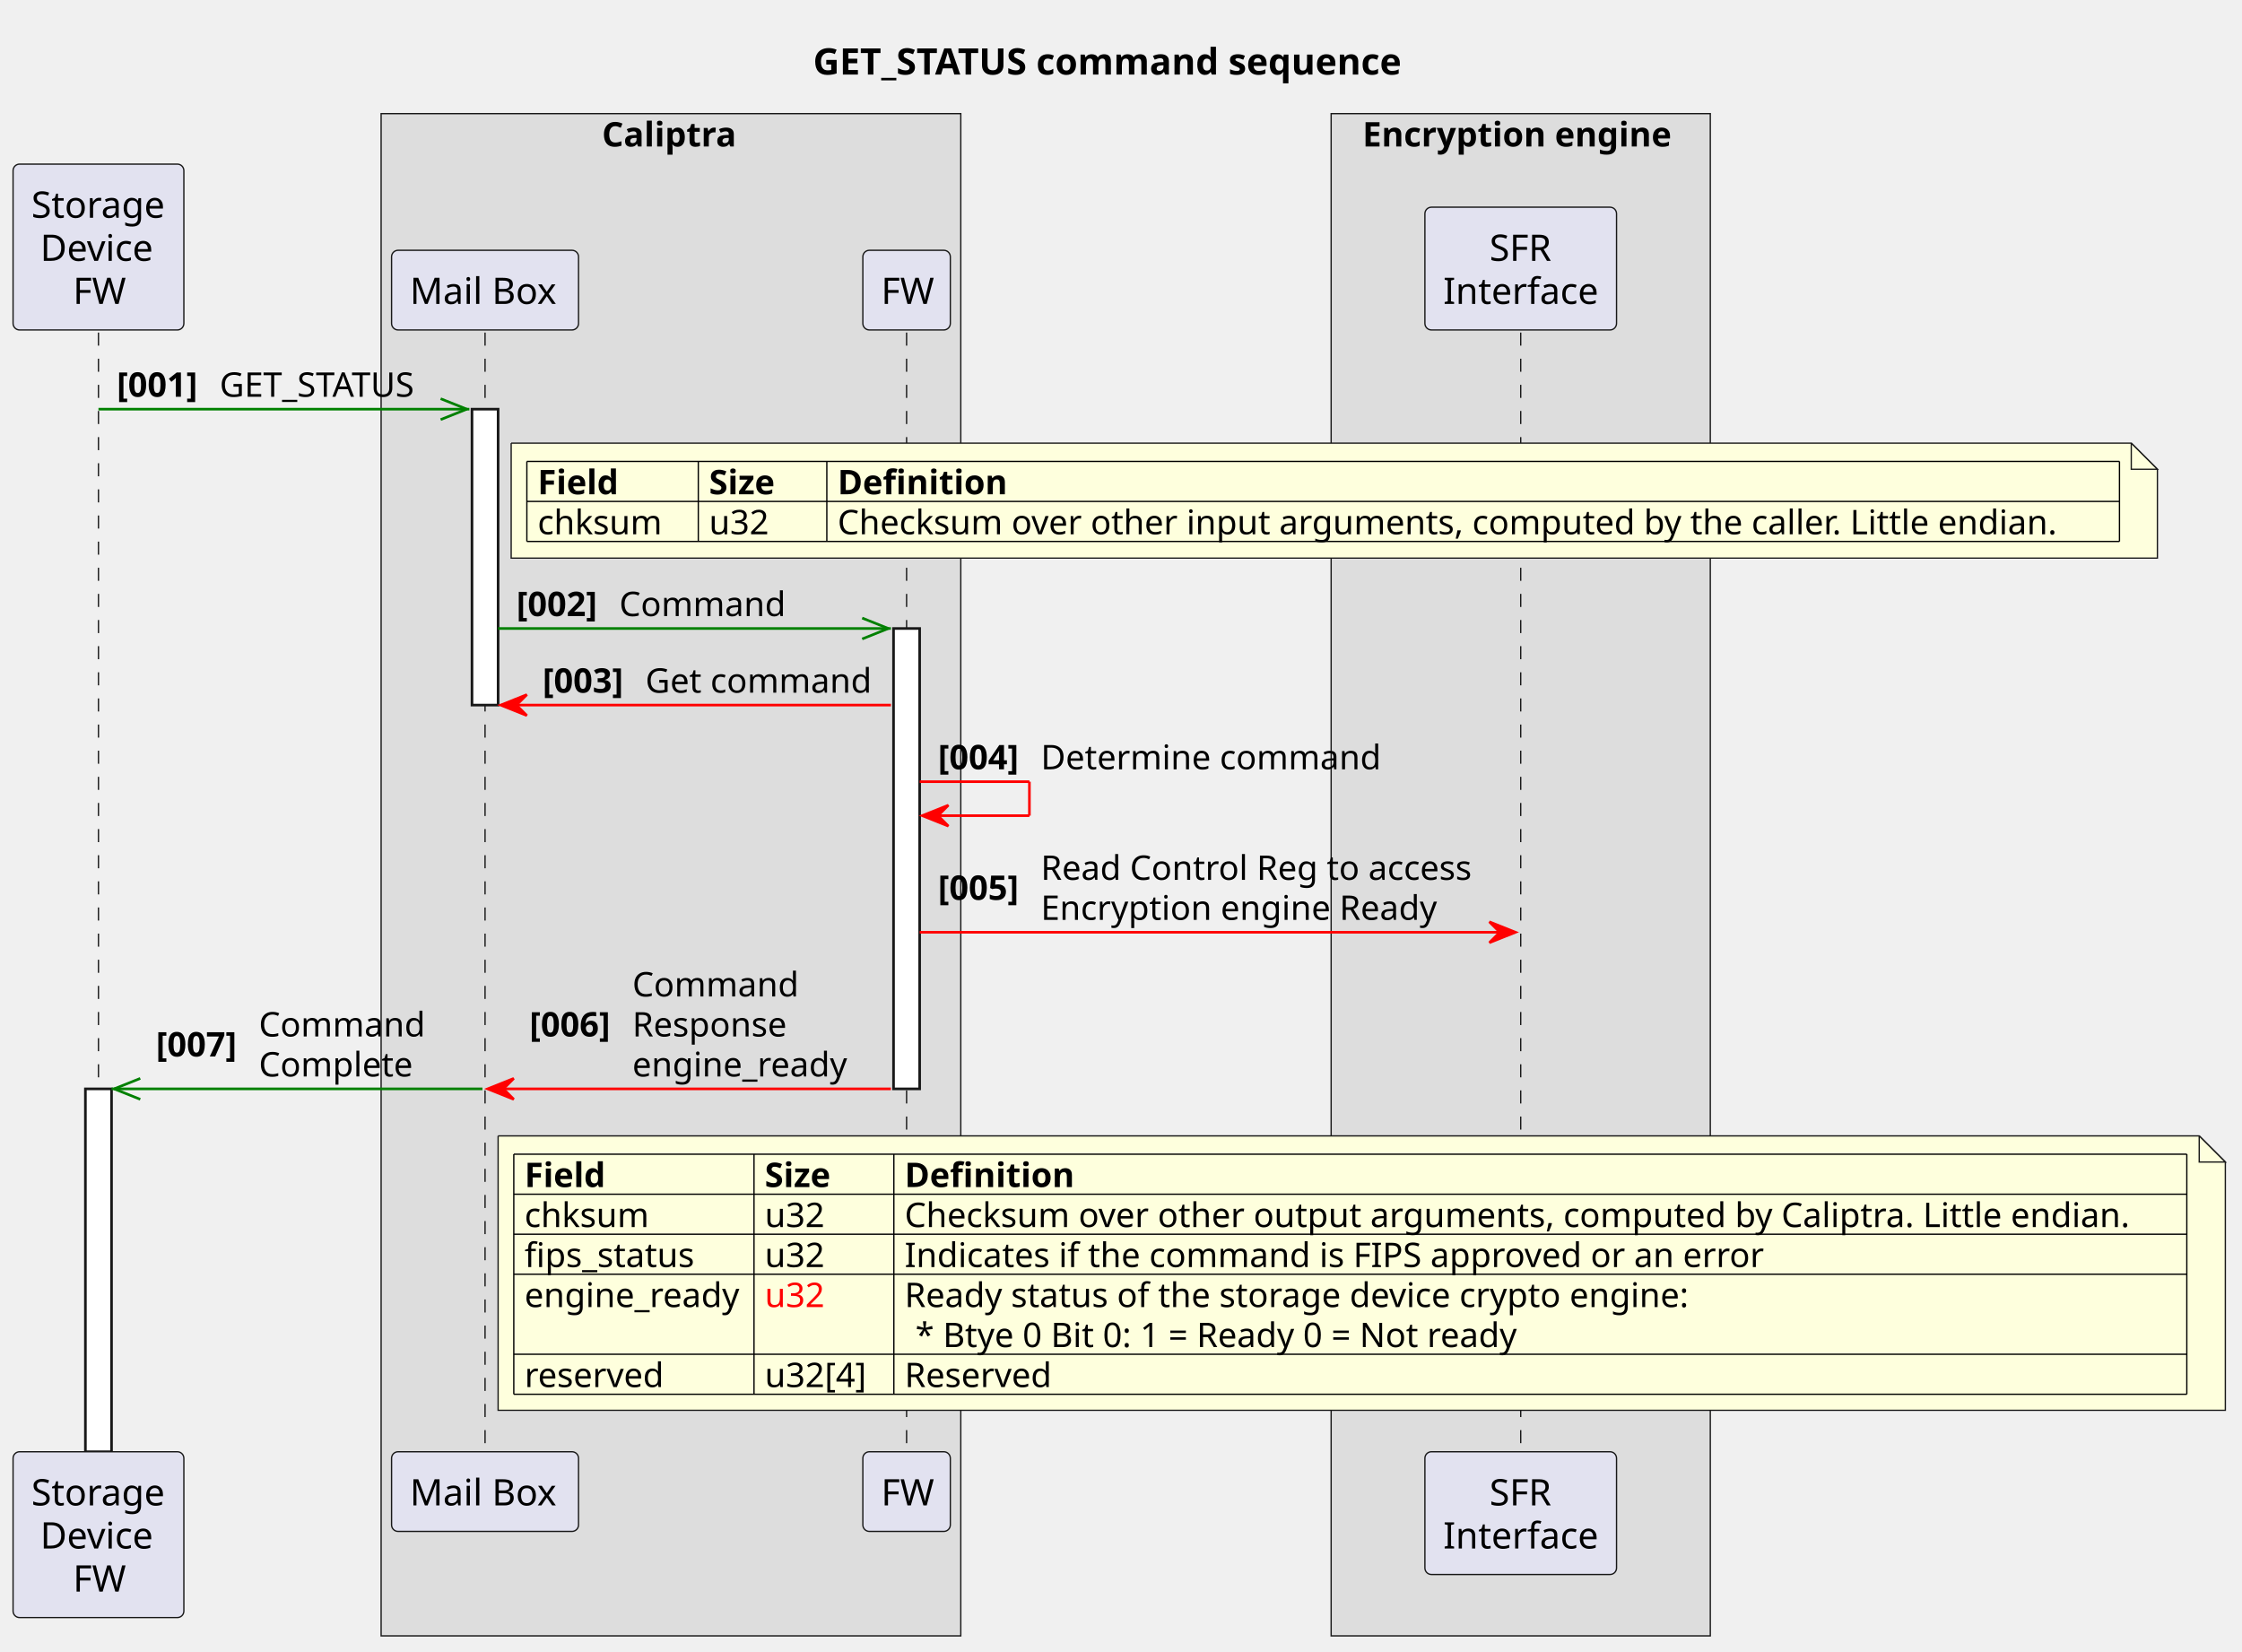
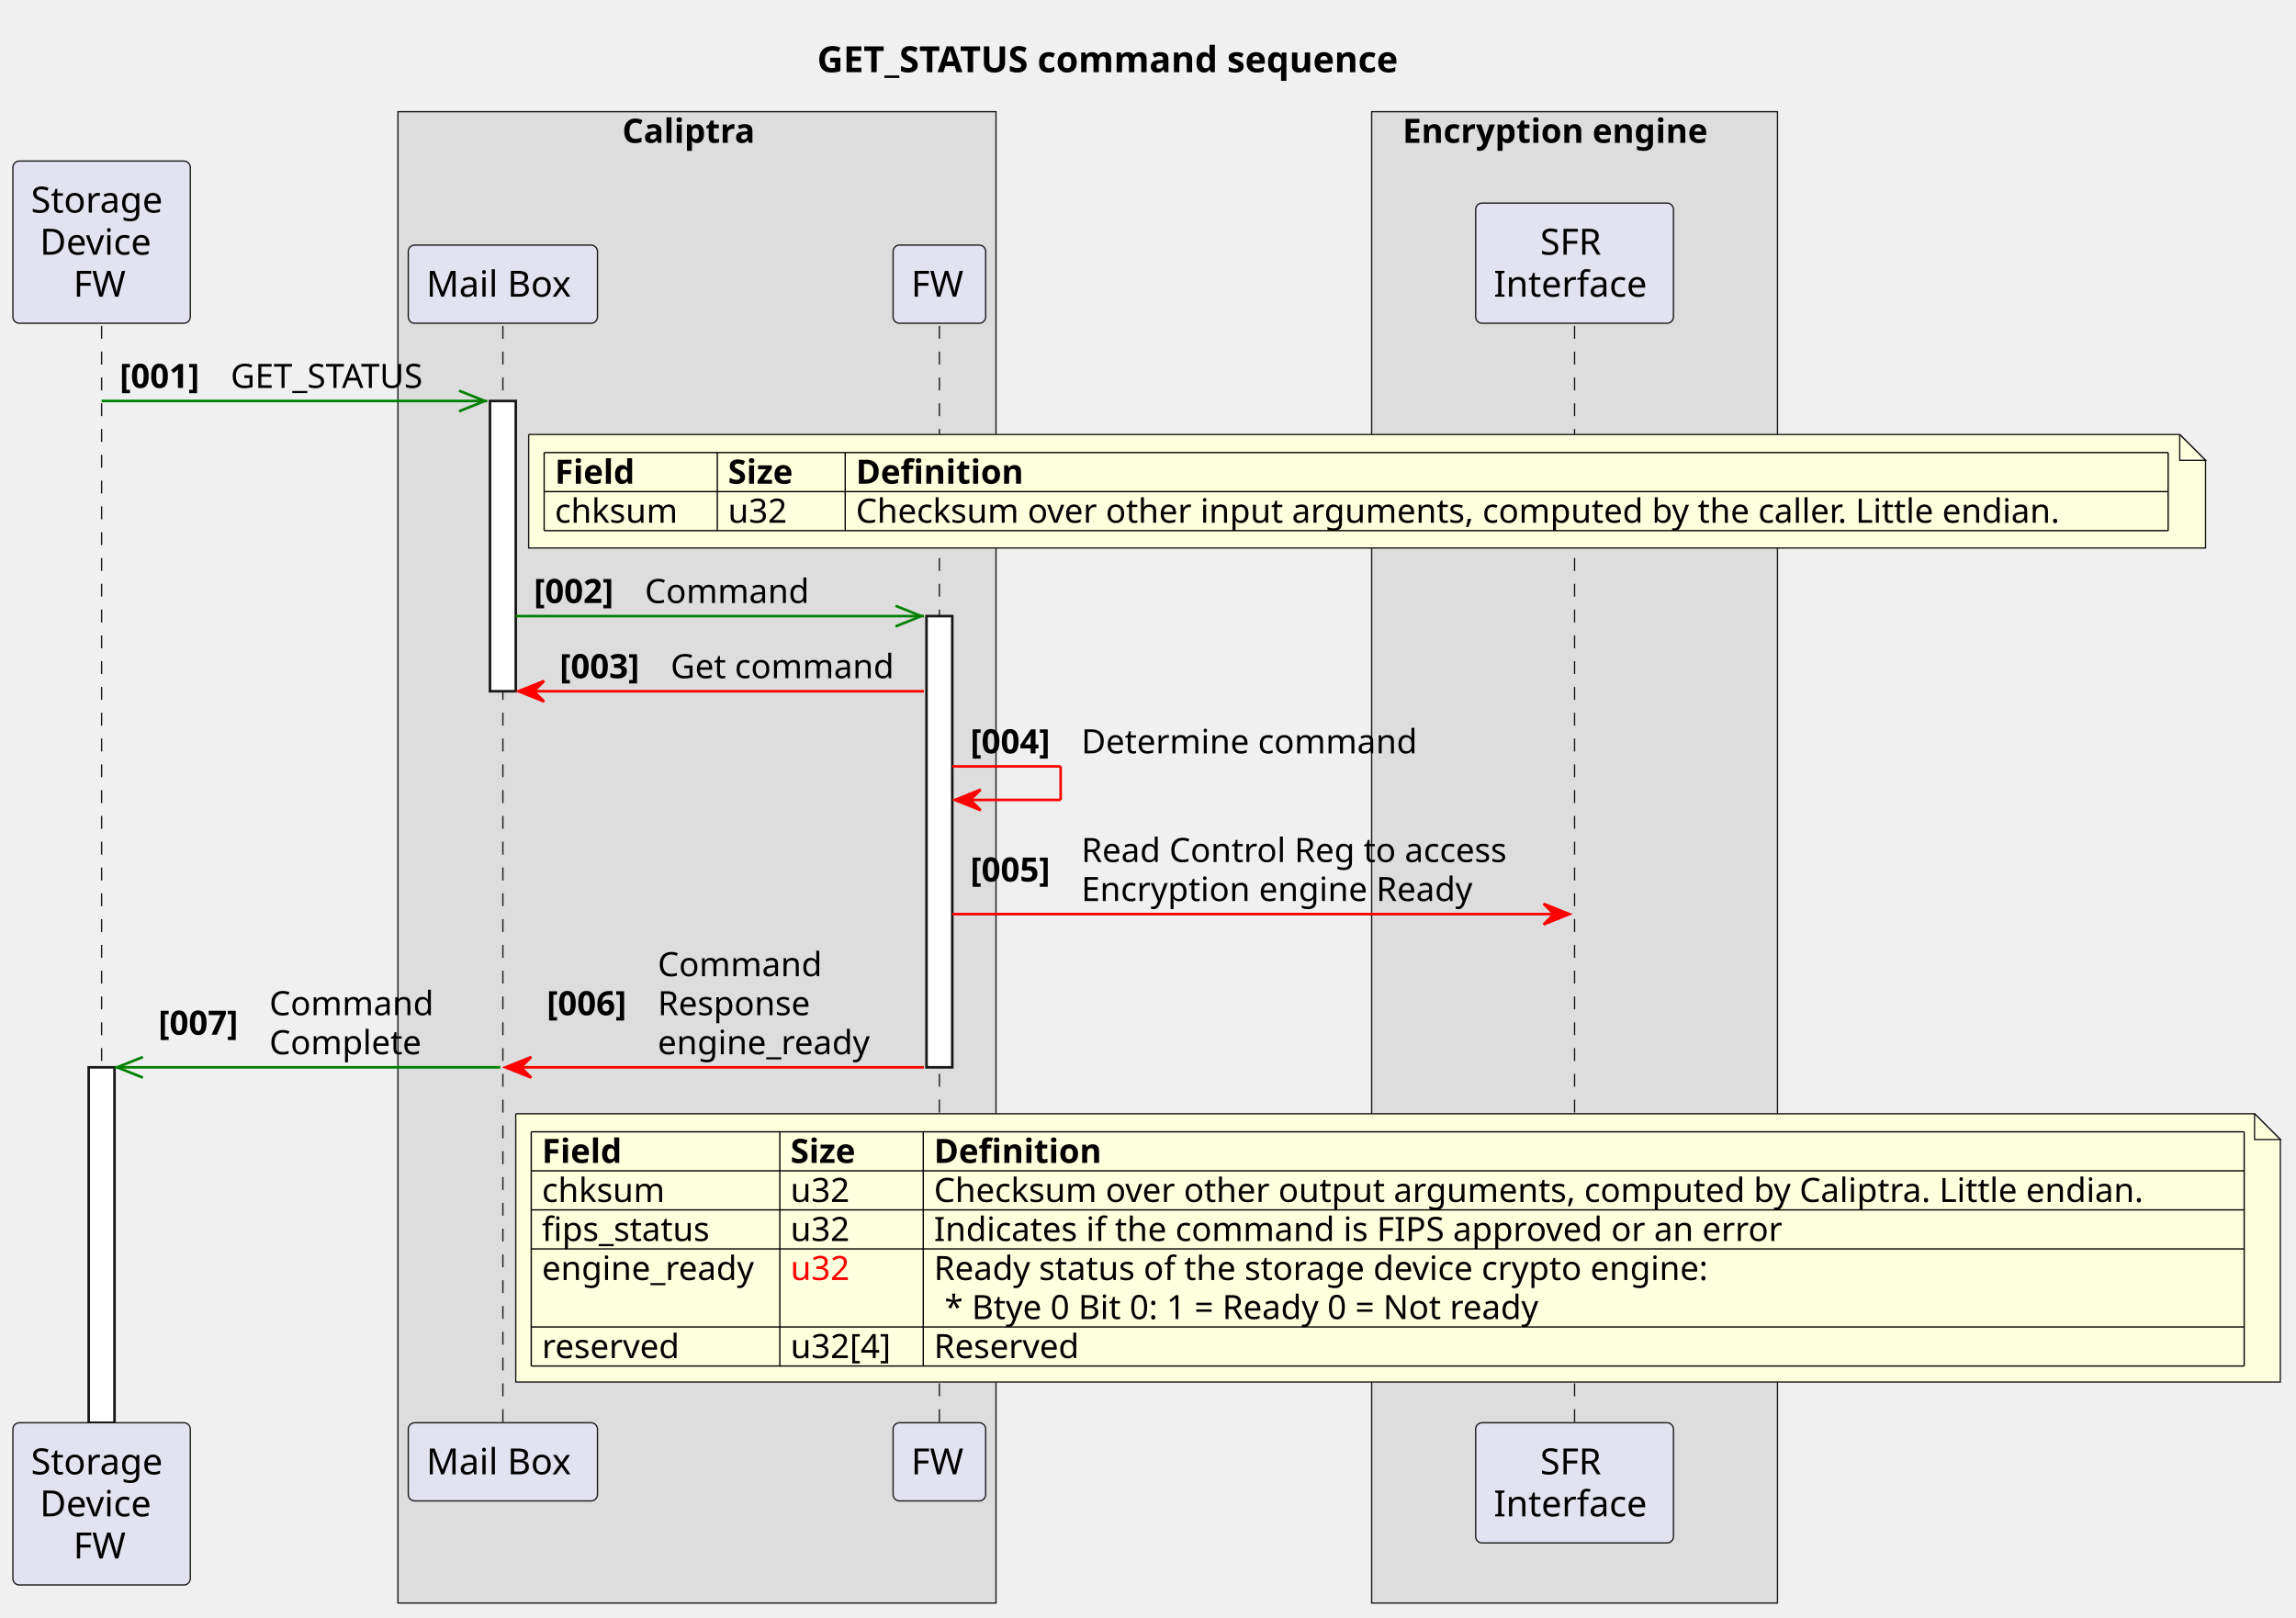
- <svg xmlns="http://www.w3.org/2000/svg" contentStyleType="text/css" data-diagram-type="SEQUENCE" height="632px" preserveAspectRatio="none" style="width:858px;height:632px;background:#FFFFFF;" version="1.1" viewBox="0 0 858 632" width="858px" zoomAndPan="magnify">
+ <svg xmlns="http://www.w3.org/2000/svg" contentStyleType="text/css" data-diagram-type="SEQUENCE" height="627px" preserveAspectRatio="none" style="width:890px;height:627px;background:#FFFFFF;" version="1.1" viewBox="0 0 890 627" width="890px" zoomAndPan="magnify">
  <defs />
  <g>
-     <rect fill="#DDDDDD" height="582.519" style="stroke:#181818;stroke-width:0.5;" width="221.839" x="145.85" y="43.488" />
-     <text fill="#000000" font-family="sans-serif" font-size="13" font-weight="bold" lengthAdjust="spacing" textLength="52.794" x="230.373" y="56.057">Caliptra</text>
-     <rect fill="#DDDDDD" height="582.519" style="stroke:#181818;stroke-width:0.5;" width="145.101" x="509.42" y="43.488" />
-     <text fill="#000000" font-family="sans-serif" font-size="13" font-weight="bold" lengthAdjust="spacing" textLength="121.101" x="521.42" y="56.057">Encryption engine</text>
-     <text fill="#000000" font-family="sans-serif" font-size="14" font-weight="bold" lengthAdjust="spacing" textLength="238.554" x="311.164" y="28.535">GET_STATUS command sequence</text>
+     <rect fill="#DDDDDD" height="578.172" style="stroke:#181818;stroke-width:0.5;" width="231.825" x="154.258" y="43.297" />
+     <text fill="#000000" font-family="sans-serif" font-size="13" font-weight="bold" lengthAdjust="spacing" textLength="57.929" x="241.207" y="55.364">Caliptra</text>
+     <rect fill="#DDDDDD" height="578.172" style="stroke:#181818;stroke-width:0.5;" width="157.32" x="531.689" y="43.297" />
+     <text fill="#000000" font-family="sans-serif" font-size="13" font-weight="bold" lengthAdjust="spacing" textLength="133.32" x="543.689" y="55.364">Encryption engine</text>
+     <text fill="#000000" font-family="sans-serif" font-size="14" font-weight="bold" lengthAdjust="spacing" textLength="260.422" x="316.746" y="27.995">GET_STATUS command sequence</text>
    <g>
-       <rect fill="transparent" height="428.279" width="8" x="34.183" y="127.264" />
-       <line style="stroke:#181818;stroke-width:0.5;stroke-dasharray:5.0,5.0;" x1="37.683" x2="37.683" y1="127.264" y2="555.543" />
+       <rect fill="#000000" fill-opacity="0" height="425.258" width="8" x="35.888" y="126.32" />
+       <line style="stroke:#181818;stroke-width:0.5;stroke-dasharray:5.0,5.0;" x1="39.388" x2="39.388" y1="126.32" y2="551.578" />
    </g>
    <g>
-       <rect fill="#FFFFFF" height="138.863" style="stroke:#181818;stroke-width:1;" width="10" x="32.683" y="416.68" />
+       <rect fill="#FFFFFF" height="137.797" style="stroke:#181818;stroke-width:1;" width="10" x="34.388" y="413.781" />
    </g>
    <g>
-       <rect fill="transparent" height="428.279" width="8" x="182.126" y="127.264" />
-       <line style="stroke:#181818;stroke-width:0.5;stroke-dasharray:5.0,5.0;" x1="185.626" x2="185.626" y1="127.264" y2="555.543" />
+       <rect fill="#000000" fill-opacity="0" height="425.258" width="8" x="191.43" y="126.32" />
+       <line style="stroke:#181818;stroke-width:0.5;stroke-dasharray:5.0,5.0;" x1="194.93" x2="194.93" y1="126.32" y2="551.578" />
    </g>
    <g>
-       <rect fill="#FFFFFF" height="113.242" style="stroke:#181818;stroke-width:1;" width="10" x="180.626" y="156.574" />
+       <rect fill="#FFFFFF" height="112.531" style="stroke:#181818;stroke-width:1;" width="10" x="189.93" y="155.453" />
    </g>
    <g>
-       <rect fill="transparent" height="428.279" width="8" x="343.448" y="127.264" />
-       <line style="stroke:#181818;stroke-width:0.5;stroke-dasharray:5.0,5.0;" x1="346.948" x2="346.948" y1="127.264" y2="555.543" />
+       <rect fill="#000000" fill-opacity="0" height="425.258" width="8" x="360.636" y="126.32" />
+       <line style="stroke:#181818;stroke-width:0.5;stroke-dasharray:5.0,5.0;" x1="364.136" x2="364.136" y1="126.32" y2="551.578" />
    </g>
    <g>
-       <rect fill="#FFFFFF" height="176.174" style="stroke:#181818;stroke-width:1;" width="10" x="341.948" y="240.506" />
+       <rect fill="#FFFFFF" height="174.93" style="stroke:#181818;stroke-width:1;" width="10" x="359.136" y="238.852" />
    </g>
    <g>
-       <rect fill="transparent" height="428.279" width="8" x="578.471" y="127.264" />
-       <line style="stroke:#181818;stroke-width:0.5;stroke-dasharray:5.0,5.0;" x1="581.971" x2="581.971" y1="127.264" y2="555.543" />
+       <rect fill="#000000" fill-opacity="0" height="425.258" width="8" x="606.849" y="126.32" />
+       <line style="stroke:#181818;stroke-width:0.5;stroke-dasharray:5.0,5.0;" x1="610.349" x2="610.349" y1="126.32" y2="551.578" />
    </g>
-     <rect fill="#E2E2F0" height="63.465" rx="2.5" ry="2.5" style="stroke:#181818;stroke-width:0.5;" width="65.365" x="5" y="62.799" />
-     <text fill="#000000" font-family="sans-serif" font-size="14" lengthAdjust="spacing" textLength="51.365" x="12" y="83.334">Storage</text>
-     <text fill="#000000" font-family="sans-serif" font-size="14" lengthAdjust="spacing" textLength="44.55" x="15.408" y="99.822">Device</text>
-     <text fill="#000000" font-family="sans-serif" font-size="14" lengthAdjust="spacing" textLength="19.482" x="27.941" y="116.311">FW</text>
-     <rect fill="#E2E2F0" height="30.488" rx="2.5" ry="2.5" style="stroke:#181818;stroke-width:0.5;" width="71.552" x="149.85" y="95.775" />
-     <text fill="#000000" font-family="sans-serif" font-size="14" lengthAdjust="spacing" textLength="57.552" x="156.85" y="116.311">Mail Box</text>
-     <rect fill="#E2E2F0" height="30.488" rx="2.5" ry="2.5" style="stroke:#181818;stroke-width:0.5;" width="33.482" x="330.207" y="95.775" />
-     <text fill="#000000" font-family="sans-serif" font-size="14" lengthAdjust="spacing" textLength="19.482" x="337.207" y="116.311">FW</text>
-     <rect fill="#E2E2F0" height="46.977" rx="2.5" ry="2.5" style="stroke:#181818;stroke-width:0.5;" width="73.336" x="545.303" y="79.287" />
-     <text fill="#000000" font-family="sans-serif" font-size="14" lengthAdjust="spacing" textLength="23.898" x="570.021" y="99.822">SFR</text>
-     <text fill="#000000" font-family="sans-serif" font-size="14" lengthAdjust="spacing" textLength="59.336" x="552.303" y="116.311">Interface</text>
-     <rect fill="#E2E2F0" height="63.465" rx="2.5" ry="2.5" style="stroke:#181818;stroke-width:0.5;" width="65.365" x="5" y="555.543" />
-     <text fill="#000000" font-family="sans-serif" font-size="14" lengthAdjust="spacing" textLength="51.365" x="12" y="576.078">Storage</text>
-     <text fill="#000000" font-family="sans-serif" font-size="14" lengthAdjust="spacing" textLength="44.55" x="15.408" y="592.566">Device</text>
-     <text fill="#000000" font-family="sans-serif" font-size="14" lengthAdjust="spacing" textLength="19.482" x="27.941" y="609.055">FW</text>
-     <rect fill="#E2E2F0" height="30.488" rx="2.5" ry="2.5" style="stroke:#181818;stroke-width:0.5;" width="71.552" x="149.85" y="555.543" />
-     <text fill="#000000" font-family="sans-serif" font-size="14" lengthAdjust="spacing" textLength="57.552" x="156.85" y="576.078">Mail Box</text>
-     <rect fill="#E2E2F0" height="30.488" rx="2.5" ry="2.5" style="stroke:#181818;stroke-width:0.5;" width="33.482" x="330.207" y="555.543" />
-     <text fill="#000000" font-family="sans-serif" font-size="14" lengthAdjust="spacing" textLength="19.482" x="337.207" y="576.078">FW</text>
-     <rect fill="#E2E2F0" height="46.977" rx="2.5" ry="2.5" style="stroke:#181818;stroke-width:0.5;" width="73.336" x="545.303" y="555.543" />
-     <text fill="#000000" font-family="sans-serif" font-size="14" lengthAdjust="spacing" textLength="23.898" x="570.021" y="576.078">SFR</text>
-     <text fill="#000000" font-family="sans-serif" font-size="14" lengthAdjust="spacing" textLength="59.336" x="552.303" y="592.566">Interface</text>
-     <line style="stroke:#008000;stroke-width:1;" x1="178.626" x2="168.626" y1="156.574" y2="152.574" />
-     <line style="stroke:#008000;stroke-width:1;" x1="178.626" x2="168.626" y1="156.574" y2="160.574" />
-     <line style="stroke:#008000;stroke-width:1;" x1="37.683" x2="179.626" y1="156.574" y2="156.574" />
-     <text fill="#000000" font-family="sans-serif" font-size="13" font-weight="bold" lengthAdjust="spacing" textLength="35.363" x="44.683" y="151.832">[001]</text>
-     <text fill="#000000" font-family="sans-serif" font-size="13" lengthAdjust="spacing" textLength="79.581" x="84.045" y="151.832">GET_STATUS</text>
-     <path d="M195.626,169.574 L195.626,213.574 L825.626,213.574 L825.626,179.574 L815.626,169.574 L195.626,169.574 " fill="#FEFFDD" style="stroke:#181818;stroke-width:0.5;" />
-     <path d="M815.626,169.574 L815.626,179.574 L825.626,179.574 L815.626,169.574 " fill="#FEFFDD" style="stroke:#181818;stroke-width:0.5;" />
-     <text fill="#000000" font-family="sans-serif" font-size="13" lengthAdjust="spacing" textLength="4.113" x="201.626" y="189.143"> </text>
-     <text fill="#000000" font-family="sans-serif" font-size="13" font-weight="bold" lengthAdjust="spacing" textLength="32.151" x="205.739" y="189.143">Field</text>
-     <text fill="#000000" font-family="sans-serif" font-size="13" lengthAdjust="spacing" textLength="4.113" x="267.235" y="189.143"> </text>
-     <text fill="#000000" font-family="sans-serif" font-size="13" font-weight="bold" lengthAdjust="spacing" textLength="26.952" x="271.349" y="189.143">Size</text>
-     <text fill="#000000" font-family="sans-serif" font-size="13" lengthAdjust="spacing" textLength="4.113" x="316.423" y="189.143"> </text>
-     <text fill="#000000" font-family="sans-serif" font-size="13" font-weight="bold" lengthAdjust="spacing" textLength="66.644" x="320.537" y="189.143">Definition</text>
-     <text fill="#000000" font-family="sans-serif" font-size="13" lengthAdjust="spacing" textLength="49.156" x="205.739" y="204.453">chksum</text>
-     <text fill="#000000" font-family="sans-serif" font-size="13" lengthAdjust="spacing" textLength="24.508" x="271.349" y="204.453">u32</text>
-     <text fill="#000000" font-family="sans-serif" font-size="13" lengthAdjust="spacing" textLength="486.459" x="320.537" y="204.453">Checksum over other input arguments, computed by the caller. Little endian.</text>
-     <line style="stroke:#000000;stroke-width:0.5;" x1="201.626" x2="811.109" y1="176.574" y2="176.574" />
-     <line style="stroke:#000000;stroke-width:0.5;" x1="201.626" x2="811.109" y1="191.885" y2="191.885" />
-     <line style="stroke:#000000;stroke-width:0.5;" x1="201.626" x2="811.109" y1="207.195" y2="207.195" />
-     <line style="stroke:#000000;stroke-width:0.5;" x1="201.626" x2="201.626" y1="176.574" y2="207.195" />
-     <line style="stroke:#000000;stroke-width:0.5;" x1="267.235" x2="267.235" y1="176.574" y2="207.195" />
-     <line style="stroke:#000000;stroke-width:0.5;" x1="316.423" x2="316.423" y1="176.574" y2="207.195" />
-     <line style="stroke:#000000;stroke-width:0.5;" x1="811.109" x2="811.109" y1="176.574" y2="207.195" />
-     <line style="stroke:#008000;stroke-width:1;" x1="339.948" x2="329.948" y1="240.506" y2="236.506" />
-     <line style="stroke:#008000;stroke-width:1;" x1="339.948" x2="329.948" y1="240.506" y2="244.506" />
-     <line style="stroke:#008000;stroke-width:1;" x1="190.626" x2="340.948" y1="240.506" y2="240.506" />
-     <text fill="#000000" font-family="sans-serif" font-size="13" font-weight="bold" lengthAdjust="spacing" textLength="35.363" x="197.626" y="235.764">[002]</text>
-     <text fill="#000000" font-family="sans-serif" font-size="13" lengthAdjust="spacing" textLength="64.683" x="236.989" y="235.764">Command</text>
-     <polygon fill="#FF0000" points="201.626,265.816,191.626,269.816,201.626,273.816,197.626,269.816" style="stroke:#FF0000;stroke-width:1;" />
-     <line style="stroke:#FF0000;stroke-width:1;" x1="195.626" x2="340.948" y1="269.816" y2="269.816" />
-     <text fill="#000000" font-family="sans-serif" font-size="13" font-weight="bold" lengthAdjust="spacing" textLength="35.363" x="207.626" y="265.074">[003]</text>
-     <text fill="#000000" font-family="sans-serif" font-size="13" lengthAdjust="spacing" textLength="87.96" x="246.989" y="265.074">Get command</text>
-     <line style="stroke:#FF0000;stroke-width:1;" x1="351.948" x2="393.948" y1="299.127" y2="299.127" />
-     <line style="stroke:#FF0000;stroke-width:1;" x1="393.948" x2="393.948" y1="299.127" y2="312.127" />
-     <line style="stroke:#FF0000;stroke-width:1;" x1="352.948" x2="393.948" y1="312.127" y2="312.127" />
-     <polygon fill="#FF0000" points="362.948,308.127,352.948,312.127,362.948,316.127,358.948,312.127" style="stroke:#FF0000;stroke-width:1;" />
-     <text fill="#000000" font-family="sans-serif" font-size="13" font-weight="bold" lengthAdjust="spacing" textLength="35.363" x="358.948" y="294.385">[004]</text>
-     <text fill="#000000" font-family="sans-serif" font-size="13" lengthAdjust="spacing" textLength="132.069" x="398.311" y="294.385">Determine command</text>
-     <polygon fill="#FF0000" points="569.971,352.748,579.971,356.748,569.971,360.748,573.971,356.748" style="stroke:#FF0000;stroke-width:1;" />
-     <line style="stroke:#FF0000;stroke-width:1;" x1="351.948" x2="575.971" y1="356.748" y2="356.748" />
-     <text fill="#000000" font-family="sans-serif" font-size="13" font-weight="bold" lengthAdjust="spacing" textLength="35.363" x="358.948" y="344.351">[005]</text>
-     <text fill="#000000" font-family="sans-serif" font-size="13" lengthAdjust="spacing" textLength="171.66" x="398.311" y="336.695">Read Control Reg to access</text>
-     <text fill="#000000" font-family="sans-serif" font-size="13" lengthAdjust="spacing" textLength="155.067" x="398.311" y="352.006">Encryption engine Ready</text>
-     <polygon fill="#FF0000" points="196.626,412.68,186.626,416.68,196.626,420.68,192.626,416.68" style="stroke:#FF0000;stroke-width:1;" />
-     <line style="stroke:#FF0000;stroke-width:1;" x1="190.626" x2="340.948" y1="416.68" y2="416.68" />
-     <text fill="#000000" font-family="sans-serif" font-size="13" font-weight="bold" lengthAdjust="spacing" textLength="35.363" x="202.626" y="396.627">[006]</text>
-     <text fill="#000000" font-family="sans-serif" font-size="13" lengthAdjust="spacing" textLength="64.683" x="241.989" y="381.316">Command</text>
-     <text fill="#000000" font-family="sans-serif" font-size="13" lengthAdjust="spacing" textLength="60.195" x="241.989" y="396.627">Response</text>
-     <text fill="#000000" font-family="sans-serif" font-size="13" lengthAdjust="spacing" textLength="83.7" x="241.989" y="411.938">engine_ready</text>
-     <line style="stroke:#008000;stroke-width:1;" x1="43.683" x2="53.683" y1="416.68" y2="412.68" />
-     <line style="stroke:#008000;stroke-width:1;" x1="43.683" x2="53.683" y1="416.68" y2="420.68" />
-     <line style="stroke:#008000;stroke-width:1;" x1="42.683" x2="184.626" y1="416.68" y2="416.68" />
-     <text fill="#000000" font-family="sans-serif" font-size="13" font-weight="bold" lengthAdjust="spacing" textLength="35.363" x="59.683" y="404.282">[007]</text>
-     <text fill="#000000" font-family="sans-serif" font-size="13" lengthAdjust="spacing" textLength="64.683" x="99.045" y="396.627">Command</text>
-     <text fill="#000000" font-family="sans-serif" font-size="13" lengthAdjust="spacing" textLength="60.404" x="99.045" y="411.938">Complete</text>
-     <path d="M190.626,434.68 L190.626,539.68 L851.626,539.68 L851.626,444.68 L841.626,434.68 L190.626,434.68 " fill="#FEFFDD" style="stroke:#181818;stroke-width:0.5;" />
-     <path d="M841.626,434.68 L841.626,444.68 L851.626,444.68 L841.626,434.68 " fill="#FEFFDD" style="stroke:#181818;stroke-width:0.5;" />
-     <text fill="#000000" font-family="sans-serif" font-size="13" lengthAdjust="spacing" textLength="4.113" x="196.626" y="454.248"> </text>
-     <text fill="#000000" font-family="sans-serif" font-size="13" font-weight="bold" lengthAdjust="spacing" textLength="32.151" x="200.739" y="454.248">Field</text>
-     <text fill="#000000" font-family="sans-serif" font-size="13" lengthAdjust="spacing" textLength="4.113" x="288.553" y="454.248"> </text>
-     <text fill="#000000" font-family="sans-serif" font-size="13" font-weight="bold" lengthAdjust="spacing" textLength="26.952" x="292.666" y="454.248">Size</text>
-     <text fill="#000000" font-family="sans-serif" font-size="13" lengthAdjust="spacing" textLength="4.113" x="342.076" y="454.248"> </text>
-     <text fill="#000000" font-family="sans-serif" font-size="13" font-weight="bold" lengthAdjust="spacing" textLength="66.644" x="346.19" y="454.248">Definition</text>
-     <text fill="#000000" font-family="sans-serif" font-size="13" lengthAdjust="spacing" textLength="49.156" x="200.739" y="469.559">chksum</text>
-     <text fill="#000000" font-family="sans-serif" font-size="13" lengthAdjust="spacing" textLength="24.508" x="292.666" y="469.559">u32</text>
-     <text fill="#000000" font-family="sans-serif" font-size="13" lengthAdjust="spacing" textLength="486.58" x="346.19" y="469.559">Checksum over other output arguments, computed by Caliptra. Little endian.</text>
-     <text fill="#000000" font-family="sans-serif" font-size="13" lengthAdjust="spacing" textLength="68.072" x="200.739" y="484.869">fips_status</text>
-     <text fill="#000000" font-family="sans-serif" font-size="13" lengthAdjust="spacing" textLength="24.508" x="292.666" y="484.869">u32</text>
-     <text fill="#000000" font-family="sans-serif" font-size="13" lengthAdjust="spacing" textLength="338.425" x="346.19" y="484.869">Indicates if the command is FIPS approved or an error</text>
-     <text fill="#000000" font-family="sans-serif" font-size="13" lengthAdjust="spacing" textLength="83.7" x="200.739" y="500.18">engine_ready</text>
-     <text fill="#000000" font-family="sans-serif" font-size="13" lengthAdjust="spacing" textLength="4.113" x="288.553" y="500.18"> </text>
-     <text fill="#FF0000" font-family="sans-serif" font-size="13" lengthAdjust="spacing" textLength="24.508" x="292.666" y="500.18">u32</text>
-     <text fill="#000000" font-family="sans-serif" font-size="13" lengthAdjust="spacing" textLength="311.105" x="346.19" y="500.18">Ready status of the storage device crypto engine:</text>
-     <text fill="#000000" font-family="sans-serif" font-size="13" lengthAdjust="spacing" textLength="246.429" x="350.303" y="515.49">* Btye 0 Bit 0: 1 = Ready 0 = Not ready</text>
-     <text fill="#000000" font-family="sans-serif" font-size="13" lengthAdjust="spacing" textLength="53.904" x="200.739" y="530.801">reserved</text>
-     <text fill="#000000" font-family="sans-serif" font-size="13" lengthAdjust="spacing" textLength="41.184" x="292.666" y="530.801">u32[4]</text>
-     <text fill="#000000" font-family="sans-serif" font-size="13" lengthAdjust="spacing" textLength="56.805" x="346.19" y="530.801">Reserved</text>
-     <line style="stroke:#000000;stroke-width:0.5;" x1="196.626" x2="836.882" y1="441.68" y2="441.68" />
-     <line style="stroke:#000000;stroke-width:0.5;" x1="196.626" x2="836.882" y1="456.99" y2="456.99" />
-     <line style="stroke:#000000;stroke-width:0.5;" x1="196.626" x2="836.882" y1="472.301" y2="472.301" />
-     <line style="stroke:#000000;stroke-width:0.5;" x1="196.626" x2="836.882" y1="487.611" y2="487.611" />
-     <line style="stroke:#000000;stroke-width:0.5;" x1="196.626" x2="836.882" y1="518.232" y2="518.232" />
-     <line style="stroke:#000000;stroke-width:0.5;" x1="196.626" x2="836.882" y1="533.543" y2="533.543" />
-     <line style="stroke:#000000;stroke-width:0.5;" x1="196.626" x2="196.626" y1="441.68" y2="533.543" />
-     <line style="stroke:#000000;stroke-width:0.5;" x1="288.553" x2="288.553" y1="441.68" y2="533.543" />
-     <line style="stroke:#000000;stroke-width:0.5;" x1="342.076" x2="342.076" y1="441.68" y2="533.543" />
-     <line style="stroke:#000000;stroke-width:0.5;" x1="836.882" x2="836.882" y1="441.68" y2="533.543" />
+     <rect fill="#E2E2F0" height="62.891" rx="2.5" ry="2.5" style="stroke:#181818;stroke-width:0.5;" width="68.776" x="5" y="62.43" />
+     <text fill="#000000" font-family="sans-serif" font-size="14" lengthAdjust="spacing" textLength="54.776" x="12" y="82.425">Storage</text>
+     <text fill="#000000" font-family="sans-serif" font-size="14" lengthAdjust="spacing" textLength="47.879" x="15.449" y="98.722">Device</text>
+     <text fill="#000000" font-family="sans-serif" font-size="14" lengthAdjust="spacing" textLength="21.895" x="28.44" y="115.019">FW</text>
+     <rect fill="#E2E2F0" height="30.297" rx="2.5" ry="2.5" style="stroke:#181818;stroke-width:0.5;" width="73.343" x="158.258" y="95.023" />
+     <text fill="#000000" font-family="sans-serif" font-size="14" lengthAdjust="spacing" textLength="59.343" x="165.258" y="115.019">Mail Box</text>
+     <rect fill="#E2E2F0" height="30.297" rx="2.5" ry="2.5" style="stroke:#181818;stroke-width:0.5;" width="35.895" x="346.188" y="95.023" />
+     <text fill="#000000" font-family="sans-serif" font-size="14" lengthAdjust="spacing" textLength="21.895" x="353.188" y="115.019">FW</text>
+     <rect fill="#E2E2F0" height="46.594" rx="2.5" ry="2.5" style="stroke:#181818;stroke-width:0.5;" width="76.679" x="572.01" y="78.727" />
+     <text fill="#000000" font-family="sans-serif" font-size="14" lengthAdjust="spacing" textLength="26.667" x="597.016" y="98.722">SFR</text>
+     <text fill="#000000" font-family="sans-serif" font-size="14" lengthAdjust="spacing" textLength="62.679" x="579.01" y="115.019">Interface</text>
+     <rect fill="#E2E2F0" height="62.891" rx="2.5" ry="2.5" style="stroke:#181818;stroke-width:0.5;" width="68.776" x="5" y="551.578" />
+     <text fill="#000000" font-family="sans-serif" font-size="14" lengthAdjust="spacing" textLength="54.776" x="12" y="571.573">Storage</text>
+     <text fill="#000000" font-family="sans-serif" font-size="14" lengthAdjust="spacing" textLength="47.879" x="15.449" y="587.87">Device</text>
+     <text fill="#000000" font-family="sans-serif" font-size="14" lengthAdjust="spacing" textLength="21.895" x="28.44" y="604.167">FW</text>
+     <rect fill="#E2E2F0" height="30.297" rx="2.5" ry="2.5" style="stroke:#181818;stroke-width:0.5;" width="73.343" x="158.258" y="551.578" />
+     <text fill="#000000" font-family="sans-serif" font-size="14" lengthAdjust="spacing" textLength="59.343" x="165.258" y="571.573">Mail Box</text>
+     <rect fill="#E2E2F0" height="30.297" rx="2.5" ry="2.5" style="stroke:#181818;stroke-width:0.5;" width="35.895" x="346.188" y="551.578" />
+     <text fill="#000000" font-family="sans-serif" font-size="14" lengthAdjust="spacing" textLength="21.895" x="353.188" y="571.573">FW</text>
+     <rect fill="#E2E2F0" height="46.594" rx="2.5" ry="2.5" style="stroke:#181818;stroke-width:0.5;" width="76.679" x="572.01" y="551.578" />
+     <text fill="#000000" font-family="sans-serif" font-size="14" lengthAdjust="spacing" textLength="26.667" x="597.016" y="571.573">SFR</text>
+     <text fill="#000000" font-family="sans-serif" font-size="14" lengthAdjust="spacing" textLength="62.679" x="579.01" y="587.87">Interface</text>
+     <line style="stroke:#008000;stroke-width:1;" x1="187.93" x2="177.93" y1="155.453" y2="151.453" />
+     <line style="stroke:#008000;stroke-width:1;" x1="187.93" x2="177.93" y1="155.453" y2="159.453" />
+     <line style="stroke:#008000;stroke-width:1;" x1="39.388" x2="188.93" y1="155.453" y2="155.453" />
+     <text fill="#000000" font-family="sans-serif" font-size="13" font-weight="bold" lengthAdjust="spacing" textLength="39.019" x="46.388" y="150.387">[001]</text>
+     <text fill="#000000" font-family="sans-serif" font-size="13" lengthAdjust="spacing" textLength="83.522" x="89.407" y="150.387">GET_STATUS</text>
+     <path d="M204.93,168.453 L204.93,212.453 L854.93,212.453 L854.93,178.453 L844.93,168.453 L204.93,168.453" fill="#FEFFDD" style="stroke:#181818;stroke-width:0.5;" />
+     <path d="M844.93,168.453 L844.93,178.453 L854.93,178.453 L844.93,168.453" fill="#FEFFDD" style="stroke:#181818;stroke-width:0.5;" />
+     <text fill="#000000" font-family="sans-serif" font-size="13" lengthAdjust="spacing" textLength="4.132" x="210.93" y="187.52"> </text>
+     <text fill="#000000" font-family="sans-serif" font-size="13" font-weight="bold" lengthAdjust="spacing" textLength="35.915" x="215.062" y="187.52">Field</text>
+     <text fill="#000000" font-family="sans-serif" font-size="13" lengthAdjust="spacing" textLength="4.132" x="278.05" y="187.52"> </text>
+     <text fill="#000000" font-family="sans-serif" font-size="13" font-weight="bold" lengthAdjust="spacing" textLength="30.202" x="282.182" y="187.52">Size</text>
+     <text fill="#000000" font-family="sans-serif" font-size="13" lengthAdjust="spacing" textLength="4.132" x="327.625" y="187.52"> </text>
+     <text fill="#000000" font-family="sans-serif" font-size="13" font-weight="bold" lengthAdjust="spacing" textLength="72.287" x="331.757" y="187.52">Definition</text>
+     <text fill="#000000" font-family="sans-serif" font-size="13" lengthAdjust="spacing" textLength="50.591" x="215.062" y="202.653">chksum</text>
+     <text fill="#000000" font-family="sans-serif" font-size="13" lengthAdjust="spacing" textLength="24.781" x="282.182" y="202.653">u32</text>
+     <text fill="#000000" font-family="sans-serif" font-size="13" lengthAdjust="spacing" textLength="504.55" x="331.757" y="202.653">Checksum over other input arguments, computed by the caller. Little endian.</text>
+     <line style="stroke:#000000;stroke-width:0.5;" x1="210.93" x2="840.439" y1="175.453" y2="175.453" />
+     <line style="stroke:#000000;stroke-width:0.5;" x1="210.93" x2="840.439" y1="190.586" y2="190.586" />
+     <line style="stroke:#000000;stroke-width:0.5;" x1="210.93" x2="840.439" y1="205.719" y2="205.719" />
+     <line style="stroke:#000000;stroke-width:0.5;" x1="210.93" x2="210.93" y1="175.453" y2="205.719" />
+     <line style="stroke:#000000;stroke-width:0.5;" x1="278.05" x2="278.05" y1="175.453" y2="205.719" />
+     <line style="stroke:#000000;stroke-width:0.5;" x1="327.625" x2="327.625" y1="175.453" y2="205.719" />
+     <line style="stroke:#000000;stroke-width:0.5;" x1="840.439" x2="840.439" y1="175.453" y2="205.719" />
+     <line style="stroke:#008000;stroke-width:1;" x1="357.136" x2="347.136" y1="238.852" y2="234.852" />
+     <line style="stroke:#008000;stroke-width:1;" x1="357.136" x2="347.136" y1="238.852" y2="242.852" />
+     <line style="stroke:#008000;stroke-width:1;" x1="199.93" x2="358.136" y1="238.852" y2="238.852" />
+     <text fill="#000000" font-family="sans-serif" font-size="13" font-weight="bold" lengthAdjust="spacing" textLength="39.019" x="206.93" y="233.786">[002]</text>
+     <text fill="#000000" font-family="sans-serif" font-size="13" lengthAdjust="spacing" textLength="66.815" x="249.949" y="233.786">Command</text>
+     <polygon fill="#FF0000" points="210.93,263.984,200.93,267.984,210.93,271.984,206.93,267.984" style="stroke:#FF0000;stroke-width:1;" />
+     <line style="stroke:#FF0000;stroke-width:1;" x1="204.93" x2="358.136" y1="267.984" y2="267.984" />
+     <text fill="#000000" font-family="sans-serif" font-size="13" font-weight="bold" lengthAdjust="spacing" textLength="39.019" x="216.93" y="262.918">[003]</text>
+     <text fill="#000000" font-family="sans-serif" font-size="13" lengthAdjust="spacing" textLength="92.187" x="259.949" y="262.918">Get command</text>
+     <line style="stroke:#FF0000;stroke-width:1;" x1="369.136" x2="411.136" y1="297.117" y2="297.117" />
+     <line style="stroke:#FF0000;stroke-width:1;" x1="411.136" x2="411.136" y1="297.117" y2="310.117" />
+     <line style="stroke:#FF0000;stroke-width:1;" x1="370.136" x2="411.136" y1="310.117" y2="310.117" />
+     <polygon fill="#FF0000" points="380.136,306.117,370.136,310.117,380.136,314.117,376.136,310.117" style="stroke:#FF0000;stroke-width:1;" />
+     <text fill="#000000" font-family="sans-serif" font-size="13" font-weight="bold" lengthAdjust="spacing" textLength="39.019" x="376.136" y="292.051">[004]</text>
+     <text fill="#000000" font-family="sans-serif" font-size="13" lengthAdjust="spacing" textLength="137.979" x="419.155" y="292.051">Determine command</text>
+     <polygon fill="#FF0000" points="598.349,350.383,608.349,354.383,598.349,358.383,602.349,354.383" style="stroke:#FF0000;stroke-width:1;" />
+     <line style="stroke:#FF0000;stroke-width:1;" x1="369.136" x2="604.349" y1="354.383" y2="354.383" />
+     <text fill="#000000" font-family="sans-serif" font-size="13" font-weight="bold" lengthAdjust="spacing" textLength="39.019" x="376.136" y="341.75">[005]</text>
+     <text fill="#000000" font-family="sans-serif" font-size="13" lengthAdjust="spacing" textLength="179.194" x="419.155" y="334.184">Read Control Reg to access</text>
+     <text fill="#000000" font-family="sans-serif" font-size="13" lengthAdjust="spacing" textLength="163.338" x="419.155" y="349.317">Encryption engine Ready</text>
+     <polygon fill="#FF0000" points="205.93,409.781,195.93,413.781,205.93,417.781,201.93,413.781" style="stroke:#FF0000;stroke-width:1;" />
+     <line style="stroke:#FF0000;stroke-width:1;" x1="199.93" x2="358.136" y1="413.781" y2="413.781" />
+     <text fill="#000000" font-family="sans-serif" font-size="13" font-weight="bold" lengthAdjust="spacing" textLength="39.019" x="211.93" y="393.582">[006]</text>
+     <text fill="#000000" font-family="sans-serif" font-size="13" lengthAdjust="spacing" textLength="66.815" x="254.949" y="378.45">Command</text>
+     <text fill="#000000" font-family="sans-serif" font-size="13" lengthAdjust="spacing" textLength="63.02" x="254.949" y="393.582">Response</text>
+     <text fill="#000000" font-family="sans-serif" font-size="13" lengthAdjust="spacing" textLength="88.093" x="254.949" y="408.715">engine_ready</text>
+     <line style="stroke:#008000;stroke-width:1;" x1="45.388" x2="55.388" y1="413.781" y2="409.781" />
+     <line style="stroke:#008000;stroke-width:1;" x1="45.388" x2="55.388" y1="413.781" y2="417.781" />
+     <line style="stroke:#008000;stroke-width:1;" x1="44.388" x2="193.93" y1="413.781" y2="413.781" />
+     <text fill="#000000" font-family="sans-serif" font-size="13" font-weight="bold" lengthAdjust="spacing" textLength="39.019" x="61.388" y="401.149">[007]</text>
+     <text fill="#000000" font-family="sans-serif" font-size="13" lengthAdjust="spacing" textLength="66.815" x="104.407" y="393.582">Command</text>
+     <text fill="#000000" font-family="sans-serif" font-size="13" lengthAdjust="spacing" textLength="62.651" x="104.407" y="408.715">Complete</text>
+     <path d="M199.93,431.781 L199.93,535.781 L883.93,535.781 L883.93,441.781 L873.93,431.781 L199.93,431.781" fill="#FEFFDD" style="stroke:#181818;stroke-width:0.5;" />
+     <path d="M873.93,431.781 L873.93,441.781 L883.93,441.781 L873.93,431.781" fill="#FEFFDD" style="stroke:#181818;stroke-width:0.5;" />
+     <text fill="#000000" font-family="sans-serif" font-size="13" lengthAdjust="spacing" textLength="4.132" x="205.93" y="450.848"> </text>
+     <text fill="#000000" font-family="sans-serif" font-size="13" font-weight="bold" lengthAdjust="spacing" textLength="35.915" x="210.062" y="450.848">Field</text>
+     <text fill="#000000" font-family="sans-serif" font-size="13" lengthAdjust="spacing" textLength="4.132" x="302.287" y="450.848"> </text>
+     <text fill="#000000" font-family="sans-serif" font-size="13" font-weight="bold" lengthAdjust="spacing" textLength="30.202" x="306.419" y="450.848">Size</text>
+     <text fill="#000000" font-family="sans-serif" font-size="13" lengthAdjust="spacing" textLength="4.132" x="357.88" y="450.848"> </text>
+     <text fill="#000000" font-family="sans-serif" font-size="13" font-weight="bold" lengthAdjust="spacing" textLength="72.287" x="362.012" y="450.848">Definition</text>
+     <text fill="#000000" font-family="sans-serif" font-size="13" lengthAdjust="spacing" textLength="50.591" x="210.062" y="465.981">chksum</text>
+     <text fill="#000000" font-family="sans-serif" font-size="13" lengthAdjust="spacing" textLength="24.781" x="306.419" y="465.981">u32</text>
+     <text fill="#000000" font-family="sans-serif" font-size="13" lengthAdjust="spacing" textLength="503.769" x="362.012" y="465.981">Checksum over other output arguments, computed by Caliptra. Little endian.</text>
+     <text fill="#000000" font-family="sans-serif" font-size="13" lengthAdjust="spacing" textLength="69.659" x="210.062" y="481.114">fips_status</text>
+     <text fill="#000000" font-family="sans-serif" font-size="13" lengthAdjust="spacing" textLength="24.781" x="306.419" y="481.114">u32</text>
+     <text fill="#000000" font-family="sans-serif" font-size="13" lengthAdjust="spacing" textLength="351.508" x="362.012" y="481.114">Indicates if the command is FIPS approved or an error</text>
+     <text fill="#000000" font-family="sans-serif" font-size="13" lengthAdjust="spacing" textLength="88.093" x="210.062" y="496.247">engine_ready</text>
+     <text fill="#000000" font-family="sans-serif" font-size="13" lengthAdjust="spacing" textLength="4.132" x="302.287" y="496.247"> </text>
+     <text fill="#FF0000" font-family="sans-serif" font-size="13" lengthAdjust="spacing" textLength="24.781" x="306.419" y="496.247">u32</text>
+     <text fill="#000000" font-family="sans-serif" font-size="13" lengthAdjust="spacing" textLength="325.971" x="362.012" y="496.247">Ready status of the storage device crypto engine:</text>
+     <text fill="#000000" font-family="sans-serif" font-size="13" lengthAdjust="spacing" textLength="259.511" x="366.144" y="511.379">* Btye 0 Bit 0: 1 = Ready 0 = Not ready</text>
+     <text fill="#000000" font-family="sans-serif" font-size="13" lengthAdjust="spacing" textLength="57.402" x="210.062" y="526.512">reserved</text>
+     <text fill="#000000" font-family="sans-serif" font-size="13" lengthAdjust="spacing" textLength="43.196" x="306.419" y="526.512">u32[4]</text>
+     <text fill="#000000" font-family="sans-serif" font-size="13" lengthAdjust="spacing" textLength="61.09" x="362.012" y="526.512">Reserved</text>
+     <line style="stroke:#000000;stroke-width:0.5;" x1="205.93" x2="869.914" y1="438.781" y2="438.781" />
+     <line style="stroke:#000000;stroke-width:0.5;" x1="205.93" x2="869.914" y1="453.914" y2="453.914" />
+     <line style="stroke:#000000;stroke-width:0.5;" x1="205.93" x2="869.914" y1="469.047" y2="469.047" />
+     <line style="stroke:#000000;stroke-width:0.5;" x1="205.93" x2="869.914" y1="484.18" y2="484.18" />
+     <line style="stroke:#000000;stroke-width:0.5;" x1="205.93" x2="869.914" y1="514.445" y2="514.445" />
+     <line style="stroke:#000000;stroke-width:0.5;" x1="205.93" x2="869.914" y1="529.578" y2="529.578" />
+     <line style="stroke:#000000;stroke-width:0.5;" x1="205.93" x2="205.93" y1="438.781" y2="529.578" />
+     <line style="stroke:#000000;stroke-width:0.5;" x1="302.287" x2="302.287" y1="438.781" y2="529.578" />
+     <line style="stroke:#000000;stroke-width:0.5;" x1="357.88" x2="357.88" y1="438.781" y2="529.578" />
+     <line style="stroke:#000000;stroke-width:0.5;" x1="869.914" x2="869.914" y1="438.781" y2="529.578" />
  </g>
</svg>
